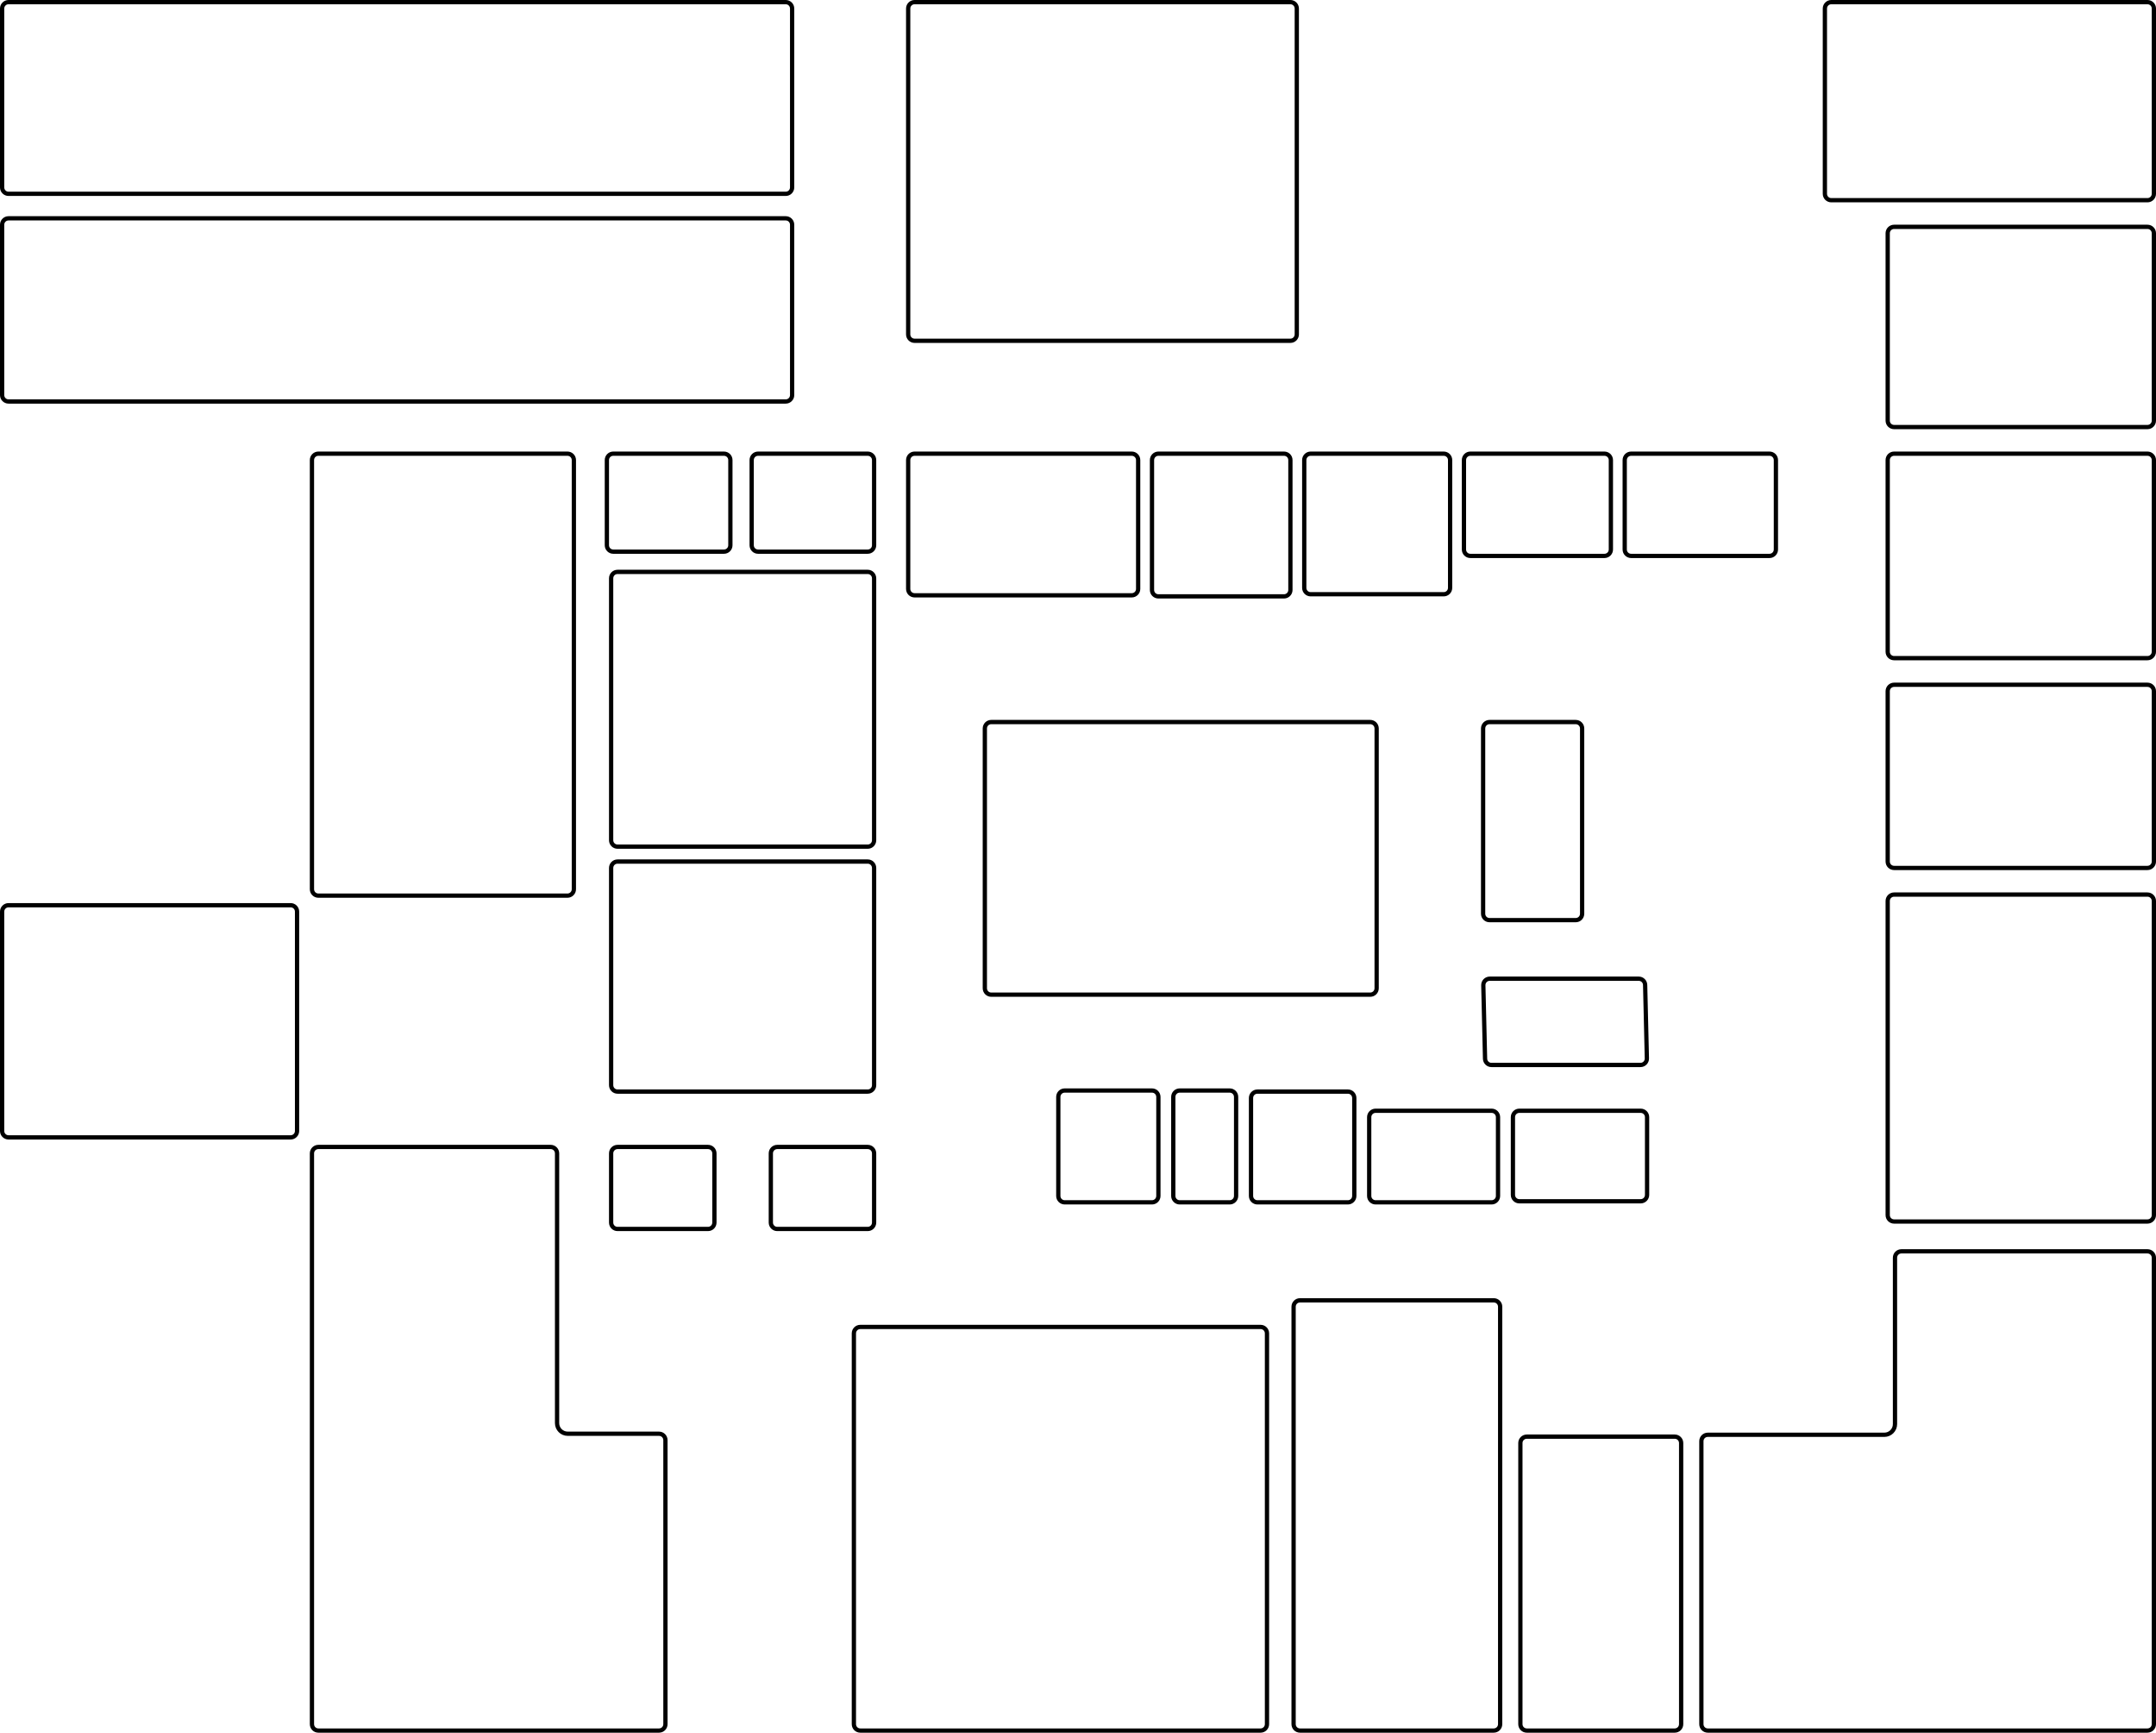
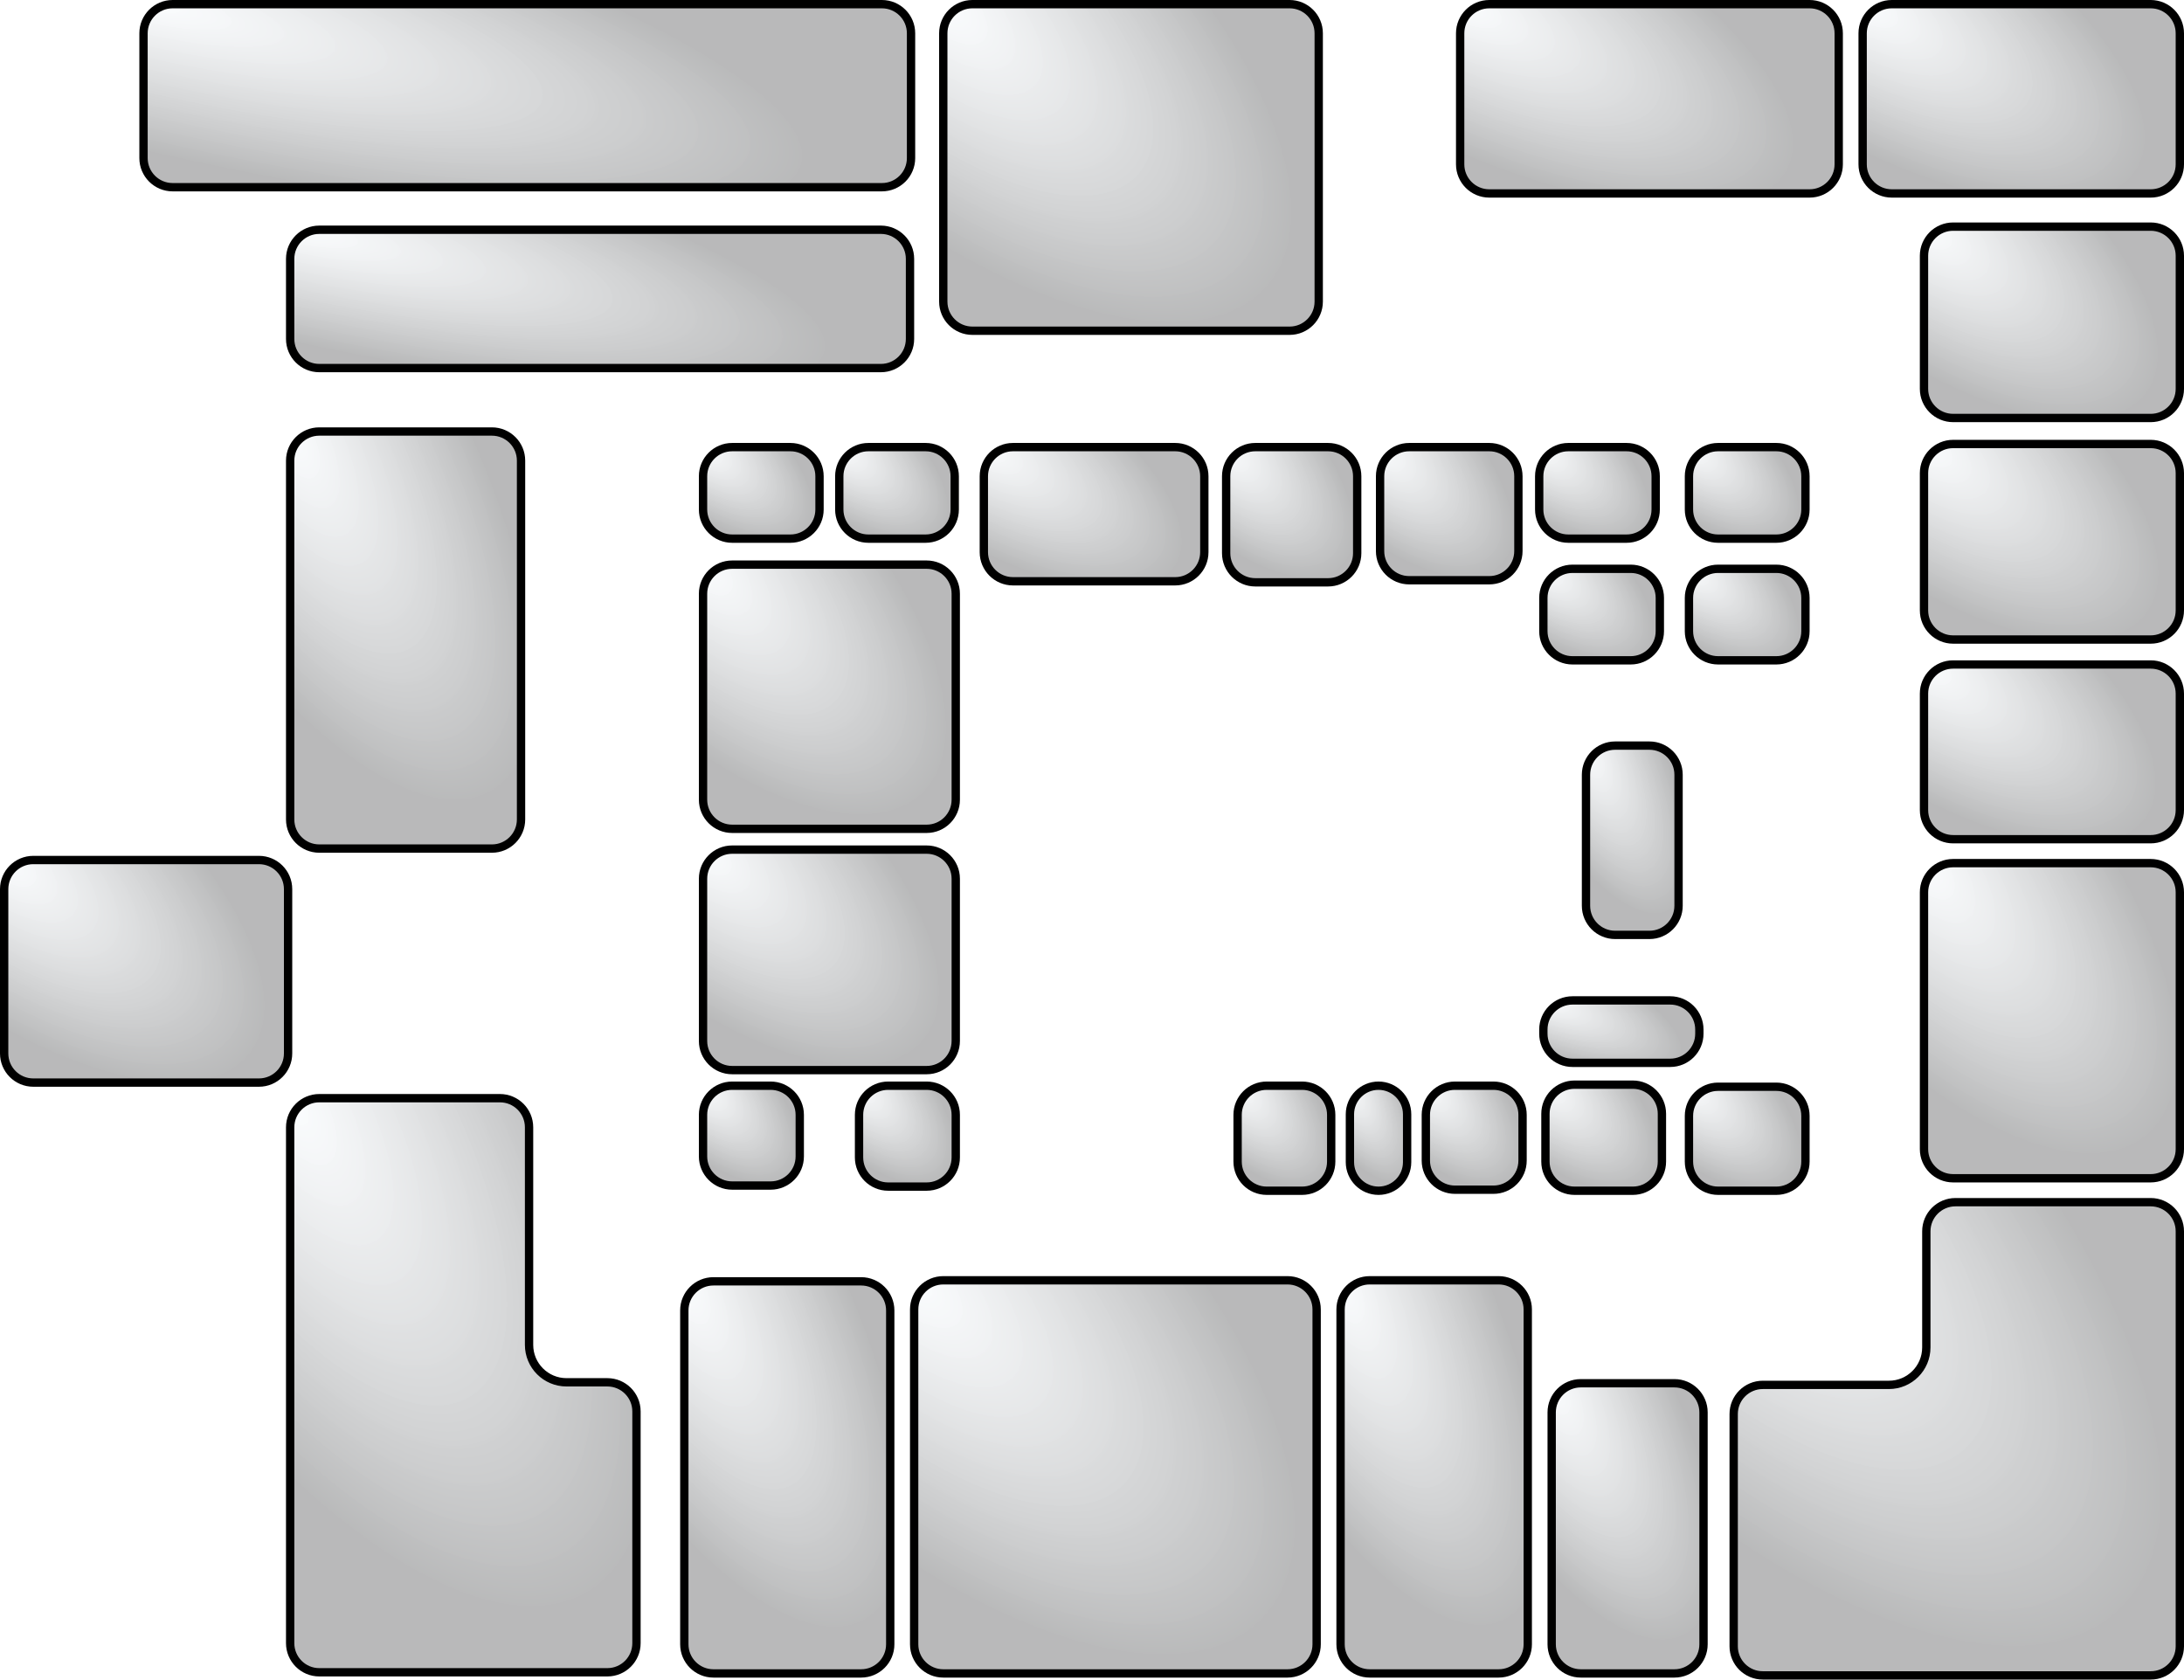
- <svg xmlns="http://www.w3.org/2000/svg" width="2025" height="1627" viewBox="0 0 2025 1627" fill="none">
+ <svg xmlns="http://www.w3.org/2000/svg" width="2100" height="1615" viewBox="0 0 2100 1615" fill="none">
  <g id="rooms">
-     <path id="Restrooms_exits_01" d="M859 2H1212C1215.31 2 1218 4.686 1218 8V314C1218 317.314 1215.31 320 1212 320H859C855.686 320 853 317.314 853 314V8C853 4.686 855.686 2 859 2Z" stroke="black" stroke-width="4" stroke-miterlimit="1.5" stroke-linecap="round" stroke-linejoin="round" />
-     <path id="Restrooms_exits_02" d="M808 1246H1184C1187.31 1246 1190 1248.69 1190 1252V1619C1190 1622.31 1187.31 1625 1184 1625H808C804.686 1625 802 1622.31 802 1619V1252C802 1248.69 804.686 1246 808 1246Z" stroke="black" stroke-width="4" stroke-miterlimit="1.5" stroke-linecap="round" stroke-linejoin="round" />
-     <path id="Oxygen" d="M8 2H738C741.314 2 744 4.686 744 8V176C744 179.314 741.314 182 738 182H8C4.686 182 2 179.314 2 176V8C2 4.686 4.686 2 8 2Z" stroke="black" stroke-width="4" stroke-miterlimit="1.5" stroke-linecap="round" stroke-linejoin="round" />
-     <path id="Lifts" d="M1399 678H1480C1483.31 678 1486 680.686 1486 684V858C1486 861.314 1483.31 864 1480 864H1399C1395.69 864 1393 861.314 1393 858V684C1393 680.686 1395.69 678 1399 678Z" stroke="black" stroke-width="4" stroke-miterlimit="1.5" stroke-linecap="round" stroke-linejoin="round" />
-     <path id="Hydrogen" d="M8 850H273C276.314 850 279 852.686 279 856V1062C279 1065.31 276.314 1068 273 1068H8C4.686 1068 2 1065.31 2 1062V856C2 852.686 4.686 850 8 850Z" stroke="black" stroke-width="4" stroke-miterlimit="1.5" stroke-linecap="round" stroke-linejoin="round" />
-     <path id="Cantina-Kitchen" d="M8 205H738C741.314 205 744 207.686 744 211V371C744 374.314 741.314 377 738 377H8C4.686 377 2 374.314 2 371V211C2 207.686 4.686 205 8 205Z" stroke="black" stroke-width="4" stroke-miterlimit="1.5" stroke-linecap="round" stroke-linejoin="round" />
-     <path id="Alexandria-Library" d="M580 809H815C818.314 809 821 811.686 821 815V1019C821 1022.31 818.314 1025 815 1025H580C576.686 1025 574 1022.31 574 1019V815C574 811.686 576.686 809 580 809Z" stroke="black" stroke-width="4" stroke-miterlimit="1.5" stroke-linecap="round" stroke-linejoin="round" />
-     <path id="B23-Pluto_Family_Room" d="M1381 426H1507C1510.31 426 1513 428.686 1513 432V516C1513 519.314 1510.31 522 1507 522H1381C1377.69 522 1375 519.314 1375 516V432C1375 428.686 1377.69 426 1381 426Z" stroke="black" stroke-width="4" stroke-miterlimit="1.5" stroke-linecap="round" stroke-linejoin="round" />
-     <path id="B22-Artemis-Student_SErvice_DEsk" d="M1532 426H1662C1665.31 426 1668 428.686 1668 432V516C1668 519.314 1665.31 522 1662 522H1532C1528.69 522 1526 519.314 1526 516V432C1526 428.686 1528.69 426 1532 426Z" stroke="black" stroke-width="4" stroke-miterlimit="1.5" stroke-linecap="round" stroke-linejoin="round" />
-     <path id="B.19" d="M1231 426H1356C1359.31 426 1362 428.686 1362 432V552C1362 555.314 1359.31 558 1356 558H1231C1227.69 558 1225 555.314 1225 552V432C1225 428.686 1227.69 426 1231 426Z" stroke="black" stroke-width="4" stroke-miterlimit="1.5" stroke-linecap="round" stroke-linejoin="round" />
-     <path id="B.18" d="M1088 426H1206C1209.31 426 1212 428.686 1212 432V554C1212 557.314 1209.31 560 1206 560H1088C1084.69 560 1082 557.314 1082 554V432C1082 428.686 1084.69 426 1088 426Z" stroke="black" stroke-width="4" stroke-miterlimit="1.5" stroke-linecap="round" stroke-linejoin="round" />
-     <path id="B.17" d="M859 426H1063C1066.31 426 1069 428.686 1069 432V553C1069 556.314 1066.31 559 1063 559H859C855.686 559 853 556.314 853 553V432C853 428.686 855.686 426 859 426Z" stroke="black" stroke-width="4" stroke-miterlimit="1.5" stroke-linecap="round" stroke-linejoin="round" />
-     <path id="B.16-Otter_Space" d="M712 426H815C818.314 426 821 428.686 821 432V512C821 515.314 818.314 518 815 518H712C708.686 518 706 515.314 706 512V432C706 428.686 708.686 426 712 426Z" stroke="black" stroke-width="4" stroke-miterlimit="1.5" stroke-linecap="round" stroke-linejoin="round" />
-     <path id="B.15-Cape_Canaveral" d="M576 426H680C683.314 426 686 428.686 686 432V512C686 515.314 683.314 518 680 518H576C572.686 518 570 515.314 570 512V432C570 428.686 572.686 426 576 426Z" stroke="black" stroke-width="4" stroke-miterlimit="1.5" stroke-linecap="round" stroke-linejoin="round" />
-     <path id="B.14-Dark_Matter" d="M580 537H815C818.314 537 821 539.686 821 543V789C821 792.314 818.314 795 815 795H580C576.686 795 574 792.314 574 789V543C574 539.686 576.686 537 580 537Z" stroke="black" stroke-width="4" stroke-miterlimit="1.5" stroke-linecap="round" stroke-linejoin="round" />
-     <path id="B12-Hans_Zimmer" d="M580 1077H665C668.314 1077 671 1079.69 671 1083V1148C671 1151.31 668.314 1154 665 1154H580C576.686 1154 574 1151.31 574 1148V1083C574 1079.69 576.686 1077 580 1077Z" stroke="black" stroke-width="4" stroke-miterlimit="1.5" stroke-linecap="round" stroke-linejoin="round" />
-     <path id="B10-MF_Room" d="M730 1077H815C818.314 1077 821 1079.69 821 1083V1148C821 1151.31 818.314 1154 815 1154H730C726.686 1154 724 1151.31 724 1148V1083C724 1079.69 726.686 1077 730 1077Z" stroke="black" stroke-width="4" stroke-miterlimit="1.5" stroke-linecap="round" stroke-linejoin="round" />
-     <path id="B7-W(room)" d="M1000 1024H1082C1085.31 1024 1088 1026.69 1088 1030V1123C1088 1126.31 1085.31 1129 1082 1129H1000C996.686 1129 994 1126.31 994 1123V1030C994 1026.69 996.686 1024 1000 1024Z" stroke="black" stroke-width="4" stroke-miterlimit="1.5" stroke-linecap="round" stroke-linejoin="round" />
-     <path id="B6-After" d="M1108 1024H1155C1158.31 1024 1161 1026.69 1161 1030V1123C1161 1126.31 1158.31 1129 1155 1129H1108C1104.69 1129 1102 1126.31 1102 1123V1030C1102 1026.69 1104.69 1024 1108 1024Z" stroke="black" stroke-width="4" stroke-miterlimit="1.5" stroke-linecap="round" stroke-linejoin="round" />
-     <path id="B5-Present" d="M1181 1025H1266C1269.31 1025 1272 1027.69 1272 1031V1123C1272 1126.31 1269.31 1129 1266 1129H1181C1177.69 1129 1175 1126.31 1175 1123V1031C1175 1027.69 1177.69 1025 1181 1025Z" stroke="black" stroke-width="4" stroke-miterlimit="1.5" stroke-linecap="round" stroke-linejoin="round" />
-     <path id="B4" d="M1292 1043H1401C1404.31 1043 1407 1045.69 1407 1049V1123C1407 1126.31 1404.31 1129 1401 1129H1292C1288.69 1129 1286 1126.31 1286 1123V1049C1286 1045.69 1288.69 1043 1292 1043Z" stroke="black" stroke-width="4" stroke-miterlimit="1.5" stroke-linecap="round" stroke-linejoin="round" />
-     <path id="B3-Peace" d="M1427 1043H1541C1544.31 1043 1547 1045.69 1547 1049V1122C1547 1125.31 1544.31 1128 1541 1128H1427C1423.69 1128 1421 1125.31 1421 1122V1049C1421 1045.69 1423.69 1043 1427 1043Z" stroke="black" stroke-width="4" stroke-miterlimit="1.5" stroke-linecap="round" stroke-linejoin="round" />
-     <path id="B2-Aang" d="M1399.19 919H1539.19C1542.44 919 1545.11 921.601 1545.18 924.859L1546.81 993.859C1546.89 997.227 1544.18 1000 1540.81 1000H1400.81C1397.56 1000 1394.89 997.399 1394.82 994.141L1393.19 925.141C1393.11 921.773 1395.82 919 1399.19 919Z" stroke="black" stroke-width="4" stroke-miterlimit="1.5" stroke-linecap="round" stroke-linejoin="round" />
-     <path id="A.26" d="M1779 426H2017C2020.31 426 2023 428.686 2023 432V612C2023 615.314 2020.31 618 2017 618H1779C1775.69 618 1773 615.314 1773 612V432C1773 428.686 1775.69 426 1779 426Z" stroke="black" stroke-width="4" stroke-miterlimit="1.5" stroke-linecap="round" stroke-linejoin="round" />
-     <path id="A.25" d="M1779 213H2017C2020.31 213 2023 215.686 2023 219V395C2023 398.314 2020.31 401 2017 401H1779C1775.69 401 1773 398.314 1773 395V219C1773 215.686 1775.69 213 1779 213Z" stroke="black" stroke-width="4" stroke-miterlimit="1.5" stroke-linecap="round" stroke-linejoin="round" />
-     <path id="A24-Pandora" d="M1720 2H2017C2020.31 2 2023 4.686 2023 8V182C2023 185.314 2020.31 188 2017 188H1720C1716.69 188 1714 185.314 1714 182V8C1714 4.686 1716.69 2 1720 2Z" stroke="black" stroke-width="4" stroke-miterlimit="1.5" stroke-linecap="round" stroke-linejoin="round" />
-     <path id="A.23" d="M931 678H1287C1290.31 678 1293 680.686 1293 684V928C1293 931.314 1290.31 934 1287 934H931C927.686 934 925 931.314 925 928V684C925 680.686 927.686 678 931 678Z" stroke="black" stroke-width="4" stroke-miterlimit="1.5" stroke-linecap="round" stroke-linejoin="round" />
-     <path id="A14-Houston" d="M299 426H533C536.314 426 539 428.686 539 432V835C539 838.314 536.314 841 533 841H299C295.686 841 293 838.314 293 835V432C293 428.686 295.686 426 299 426Z" stroke="black" stroke-width="4" stroke-miterlimit="1.5" stroke-linecap="round" stroke-linejoin="round" />
-     <path id="A11-A12-TETandRIS" d="M625 1352.29V1619C625 1622.31 622.314 1625 619 1625H299C295.686 1625 293 1622.31 293 1619V1344.29V1083C293 1079.69 295.686 1077 299 1077H517.225C520.539 1077 523.225 1079.69 523.225 1083V1336.29C523.225 1341.81 527.702 1346.29 533.225 1346.29H619C622.314 1346.29 625 1348.97 625 1352.29Z" stroke="black" stroke-width="4" stroke-miterlimit="1.5" stroke-linecap="round" stroke-linejoin="round" />
-     <path id="A.6-Muted" d="M1221 1221H1403C1406.31 1221 1409 1223.69 1409 1227V1619C1409 1622.31 1406.31 1625 1403 1625H1221C1217.69 1625 1215 1622.31 1215 1619V1227C1215 1223.69 1217.69 1221 1221 1221Z" stroke="black" stroke-width="4" stroke-miterlimit="1.5" stroke-linecap="round" stroke-linejoin="round" />
-     <path id="A5-Makers_Space" d="M1434 1349H1573C1576.31 1349 1579 1351.69 1579 1355V1619C1579 1622.31 1576.31 1625 1573 1625H1434C1430.69 1625 1428 1622.31 1428 1619V1355C1428 1351.69 1430.69 1349 1434 1349Z" stroke="black" stroke-width="4" stroke-miterlimit="1.5" stroke-linecap="round" stroke-linejoin="round" />
-     <path id="A3-Hive" d="M2023 1181V1619C2023 1622.31 2020.31 1625 2017 1625H1604C1600.69 1625 1598 1622.31 1598 1619V1353.26C1598 1349.94 1600.69 1347.26 1604 1347.26H1769.85C1775.37 1347.26 1779.85 1342.78 1779.85 1337.26V1181C1779.85 1177.69 1782.54 1175 1785.85 1175H2017C2020.31 1175 2023 1177.69 2023 1181Z" stroke="black" stroke-width="4" stroke-miterlimit="1.5" stroke-linecap="round" stroke-linejoin="round" />
-     <path id="A.2-Jungle" d="M1779 840H2017C2020.31 840 2023 842.686 2023 846V1141C2023 1144.31 2020.31 1147 2017 1147H1779C1775.69 1147 1773 1144.31 1773 1141V846C1773 842.686 1775.69 840 1779 840Z" stroke="black" stroke-width="4" stroke-miterlimit="1.5" stroke-linecap="round" stroke-linejoin="round" />
-     <path id="A1-Babylon" d="M1779 643H2017C2020.31 643 2023 645.686 2023 649V809C2023 812.314 2020.31 815 2017 815H1779C1775.69 815 1773 812.314 1773 809V649C1773 645.686 1775.69 643 1779 643Z" stroke="black" stroke-width="4" stroke-miterlimit="1.5" stroke-linecap="round" stroke-linejoin="round" />
+     <path id="Vector" d="M686 1232H828C843.464 1232 856 1244.54 856 1260V1581C856 1596.46 843.464 1609 828 1609H686C670.536 1609 658 1596.46 658 1581V1260C658 1244.54 670.536 1232 686 1232Z" fill="url(#paint0_radial_40_85)" stroke="black" stroke-width="8" stroke-miterlimit="1.5" stroke-linecap="round" stroke-linejoin="round" />
+     <path id="Vector_2" d="M704 429.902H760C775.464 429.902 788 442.438 788 457.902V489.902C788 505.366 775.464 517.902 760 517.902H704C688.536 517.902 676 505.366 676 489.902V457.902C676 442.438 688.536 429.902 704 429.902Z" fill="url(#paint1_radial_40_85)" stroke="black" stroke-width="8" stroke-miterlimit="1.5" stroke-linecap="round" stroke-linejoin="round" />
+     <path id="Vector_3" d="M835 429.902H890C905.464 429.902 918 442.438 918 457.902V489.902C918 505.366 905.464 517.902 890 517.902H835C819.536 517.902 807 505.366 807 489.902V457.902C807 442.438 819.536 429.902 835 429.902Z" fill="url(#paint2_radial_40_85)" stroke="black" stroke-width="8" stroke-miterlimit="1.5" stroke-linecap="round" stroke-linejoin="round" />
+     <path id="Vector_4" d="M1512 546.902H1568C1583.46 546.902 1596 559.438 1596 574.902V606.902C1596 622.366 1583.46 634.902 1568 634.902H1512C1496.54 634.902 1484 622.366 1484 606.902V574.902C1484 559.438 1496.54 546.902 1512 546.902Z" fill="url(#paint3_radial_40_85)" stroke="black" stroke-width="8" stroke-miterlimit="1.5" stroke-linecap="round" stroke-linejoin="round" />
+     <path id="Houston_A.14" d="M307 414.902H473C488.464 414.902 501 427.438 501 442.902V787.902C501 803.366 488.464 815.902 473 815.902H307C291.536 815.902 279 803.366 279 787.902V442.902C279 427.438 291.536 414.902 307 414.902Z" fill="url(#paint4_radial_40_85)" stroke="black" stroke-width="8" stroke-miterlimit="1.5" stroke-linecap="round" stroke-linejoin="round" />
+     <path id="Bathrooms and Exits" d="M935 4H1240C1255.46 4 1268 16.536 1268 32V290C1268 305.464 1255.46 318 1240 318H935C919.536 318 907 305.464 907 290V32C907 16.536 919.536 4 935 4Z" fill="url(#paint5_radial_40_85)" stroke="black" stroke-width="8" stroke-miterlimit="1.5" stroke-linecap="round" stroke-linejoin="round" />
+     <path id="Bathrooms and Exits_2" d="M907 1231H1238C1253.46 1231 1266 1243.54 1266 1259V1581C1266 1596.46 1253.46 1609 1238 1609H907C891.536 1609 879 1596.46 879 1581V1259C879 1243.54 891.536 1231 907 1231Z" fill="url(#paint6_radial_40_85)" stroke="black" stroke-width="8" stroke-miterlimit="1.5" stroke-linecap="round" stroke-linejoin="round" />
+     <path id="Kitchen" d="M307 220.902H847C862.464 220.902 875 233.438 875 248.902V325.902C875 341.366 862.464 353.902 847 353.902H307C291.536 353.902 279 341.366 279 325.902V248.902C279 233.438 291.536 220.902 307 220.902Z" fill="url(#paint7_radial_40_85)" stroke="black" stroke-width="8" stroke-miterlimit="1.5" stroke-linecap="round" stroke-linejoin="round" />
+     <path id="Dark Matter-B.14" d="M704 542.902H891C906.464 542.902 919 555.438 919 570.902V768.902C919 784.366 906.464 796.902 891 796.902H704C688.536 796.902 676 784.366 676 768.902V570.902C676 555.438 688.536 542.902 704 542.902Z" fill="url(#paint8_radial_40_85)" stroke="black" stroke-width="8" stroke-miterlimit="1.5" stroke-linecap="round" stroke-linejoin="round" />
+     <path id="Library" d="M704 816.902H891C906.464 816.902 919 829.438 919 844.902V1000.9C919 1016.37 906.464 1028.9 891 1028.9H704C688.536 1028.9 676 1016.37 676 1000.9V844.902C676 829.438 688.536 816.902 704 816.902Z" fill="url(#paint9_radial_40_85)" stroke="black" stroke-width="8" stroke-miterlimit="1.5" stroke-linecap="round" stroke-linejoin="round" />
+     <path id="Tet_Ris_A.11_A.12" d="M612 1357.09V1579.9C612 1595.37 599.464 1607.9 584 1607.9H307C291.536 1607.9 279 1595.37 279 1579.9V1325.09V1083.9C279 1068.44 291.536 1055.9 307 1055.9H480.711C496.175 1055.9 508.711 1068.44 508.711 1083.9V1293.09C508.711 1312.97 524.828 1329.09 544.711 1329.09H584C599.464 1329.09 612 1341.63 612 1357.09Z" fill="url(#paint10_radial_40_85)" stroke="black" stroke-width="8" stroke-miterlimit="1.5" stroke-linecap="round" stroke-linejoin="round" />
+     <path id="Muted-A.6" d="M1317 1231H1441C1456.46 1231 1469 1243.54 1469 1259V1581C1469 1596.46 1456.46 1609 1441 1609H1317C1301.54 1609 1289 1596.46 1289 1581V1259C1289 1243.54 1301.54 1231 1317 1231Z" fill="url(#paint11_radial_40_85)" stroke="black" stroke-width="8" stroke-miterlimit="1.5" stroke-linecap="round" stroke-linejoin="round" />
+     <path id="Jungle-A.2" d="M1878 829.902H2068C2083.46 829.902 2096 842.438 2096 857.902V1104.9C2096 1120.37 2083.46 1132.9 2068 1132.9H1878C1862.54 1132.9 1850 1120.37 1850 1104.9V857.902C1850 842.438 1862.54 829.902 1878 829.902Z" fill="url(#paint12_radial_40_85)" stroke="black" stroke-width="8" stroke-miterlimit="1.5" stroke-linecap="round" stroke-linejoin="round" />
+     <path id="Babylon-A.1" d="M1878 638.902H2068C2083.46 638.902 2096 651.438 2096 666.902V778.902C2096 794.366 2083.46 806.902 2068 806.902H1878C1862.54 806.902 1850 794.366 1850 778.902V666.902C1850 651.438 1862.54 638.902 1878 638.902Z" fill="url(#paint13_radial_40_85)" stroke="black" stroke-width="8" stroke-miterlimit="1.5" stroke-linecap="round" stroke-linejoin="round" />
+     <path id="A.26" d="M1878 426.902H2068C2083.46 426.902 2096 439.438 2096 454.902V586.902C2096 602.366 2083.46 614.902 2068 614.902H1878C1862.54 614.902 1850 602.366 1850 586.902V454.902C1850 439.438 1862.54 426.902 1878 426.902Z" fill="url(#paint14_radial_40_85)" stroke="black" stroke-width="8" stroke-miterlimit="1.5" stroke-linecap="round" stroke-linejoin="round" />
+     <path id="A.25" d="M1878 217.902H2068C2083.46 217.902 2096 230.438 2096 245.902V373.902C2096 389.366 2083.46 401.902 2068 401.902H1878C1862.54 401.902 1850 389.366 1850 373.902V245.902C1850 230.438 1862.54 217.902 1878 217.902Z" fill="url(#paint15_radial_40_85)" stroke="black" stroke-width="8" stroke-miterlimit="1.5" stroke-linecap="round" stroke-linejoin="round" />
+     <path id="A.24" d="M1819 4H2068C2083.46 4 2096 16.536 2096 32V158C2096 173.464 2083.46 186 2068 186H1819C1803.54 186 1791 173.464 1791 158V32C1791 16.536 1803.54 4 1819 4Z" fill="url(#paint16_radial_40_85)" stroke="black" stroke-width="8" stroke-miterlimit="1.5" stroke-linecap="round" stroke-linejoin="round" />
+     <path id="A.23" d="M1432 4H1740C1755.46 4 1768 16.536 1768 32V158C1768 173.464 1755.46 186 1740 186H1432C1416.54 186 1404 173.464 1404 158V32C1404 16.536 1416.54 4 1432 4Z" fill="url(#paint17_radial_40_85)" stroke="black" stroke-width="8" stroke-miterlimit="1.5" stroke-linecap="round" stroke-linejoin="round" />
+     <path id="B.20" d="M1508 429.902H1564C1579.46 429.902 1592 442.438 1592 457.902V489.902C1592 505.366 1579.46 517.902 1564 517.902H1508C1492.54 517.902 1480 505.366 1480 489.902V457.902C1480 442.438 1492.54 429.902 1508 429.902Z" fill="url(#paint18_radial_40_85)" stroke="black" stroke-width="8" stroke-miterlimit="1.5" stroke-linecap="round" stroke-linejoin="round" />
+     <path id="B.19" d="M1355 429.902H1432C1447.46 429.902 1460 442.438 1460 457.902V529.902C1460 545.366 1447.46 557.902 1432 557.902H1355C1339.54 557.902 1327 545.366 1327 529.902V457.902C1327 442.438 1339.54 429.902 1355 429.902Z" fill="url(#paint19_radial_40_85)" stroke="black" stroke-width="8" stroke-miterlimit="1.5" stroke-linecap="round" stroke-linejoin="round" />
+     <path id="B.18" d="M1207 429.902H1277C1292.46 429.902 1305 442.438 1305 457.902V531.902C1305 547.366 1292.46 559.902 1277 559.902H1207C1191.54 559.902 1179 547.366 1179 531.902V457.902C1179 442.438 1191.54 429.902 1207 429.902Z" fill="url(#paint20_radial_40_85)" stroke="black" stroke-width="8" stroke-miterlimit="1.5" stroke-linecap="round" stroke-linejoin="round" />
+     <path id="B.17" d="M974 429.902H1130C1145.46 429.902 1158 442.438 1158 457.902V530.902C1158 546.366 1145.46 558.902 1130 558.902H974C958.536 558.902 946 546.366 946 530.902V457.902C946 442.438 958.536 429.902 974 429.902Z" fill="url(#paint21_radial_40_85)" stroke="black" stroke-width="8" stroke-miterlimit="1.5" stroke-linecap="round" stroke-linejoin="round" />
+     <path id="Desk" d="M1652 546.902H1708C1723.46 546.902 1736 559.438 1736 574.902V606.902C1736 622.366 1723.46 634.902 1708 634.902H1652C1636.54 634.902 1624 622.366 1624 606.902V574.902C1624 559.438 1636.54 546.902 1652 546.902Z" fill="url(#paint22_radial_40_85)" stroke="black" stroke-width="8" stroke-miterlimit="1.5" stroke-linecap="round" stroke-linejoin="round" />
+     <path id="Lifts" d="M1553 716.902H1586C1601.46 716.902 1614 729.438 1614 744.902V870.902C1614 886.366 1601.46 898.902 1586 898.902H1553C1537.54 898.902 1525 886.366 1525 870.902V744.902C1525 729.438 1537.54 716.902 1553 716.902Z" fill="url(#paint23_radial_40_85)" stroke="black" stroke-width="8" stroke-miterlimit="1.5" stroke-linecap="round" stroke-linejoin="round" />
+     <path id="Balcony_no_smoke" d="M166 4H848C863.464 4 876 16.536 876 32V152C876 167.464 863.464 180 848 180H166C150.536 180 138 167.464 138 152V32C138 16.536 150.536 4 166 4Z" fill="url(#paint24_radial_40_85)" stroke="black" stroke-width="8" stroke-miterlimit="1.5" stroke-linecap="round" stroke-linejoin="round" />
+     <path id="Balcony_smokers" d="M32 826.902H249C264.464 826.902 277 839.438 277 854.902V1012.9C277 1028.37 264.464 1040.9 249 1040.9H32C16.536 1040.9 4 1028.37 4 1012.9V854.902C4 839.438 16.536 826.902 32 826.902Z" fill="url(#paint25_radial_40_85)" stroke="black" stroke-width="8" stroke-miterlimit="1.5" stroke-linecap="round" stroke-linejoin="round" />
+     <path id="B.3" d="M1652 1044.9H1708C1723.46 1044.9 1736 1057.44 1736 1072.9V1116.9C1736 1132.37 1723.46 1144.9 1708 1144.9H1652C1636.54 1144.9 1624 1132.37 1624 1116.9V1072.9C1624 1057.44 1636.54 1044.9 1652 1044.9Z" fill="url(#paint26_radial_40_85)" stroke="black" stroke-width="8" stroke-miterlimit="1.5" stroke-linecap="round" stroke-linejoin="round" />
+     <path id="B.4" d="M1514 1042.9H1570C1585.46 1042.9 1598 1055.44 1598 1070.9V1116.9C1598 1132.37 1585.46 1144.9 1570 1144.9H1514C1498.54 1144.9 1486 1132.37 1486 1116.9V1070.9C1486 1055.44 1498.54 1042.9 1514 1042.9Z" fill="url(#paint27_radial_40_85)" stroke="black" stroke-width="8" stroke-miterlimit="1.5" stroke-linecap="round" stroke-linejoin="round" />
+     <path id="B.5" d="M1399 1043.9H1436C1451.46 1043.9 1464 1056.44 1464 1071.9V1115.9C1464 1131.37 1451.46 1143.9 1436 1143.9H1399C1383.54 1143.9 1371 1131.37 1371 1115.9V1071.9C1371 1056.44 1383.54 1043.9 1399 1043.9Z" fill="url(#paint28_radial_40_85)" stroke="black" stroke-width="8" stroke-miterlimit="1.5" stroke-linecap="round" stroke-linejoin="round" />
+     <path id="B.2" d="M1512 961.902H1606C1621.46 961.902 1634 974.438 1634 989.902V993.902C1634 1009.37 1621.46 1021.9 1606 1021.9H1512C1496.54 1021.9 1484 1009.37 1484 993.902V989.902C1484 974.438 1496.54 961.902 1512 961.902Z" fill="url(#paint29_radial_40_85)" stroke="black" stroke-width="8" stroke-miterlimit="1.5" stroke-linecap="round" stroke-linejoin="round" />
+     <path id="B.6" d="M1353 1071.4V1117.4C1353 1132.59 1340.69 1144.9 1325.5 1144.9C1310.31 1144.9 1298 1132.59 1298 1117.4V1071.4C1298 1056.21 1310.31 1043.9 1325.5 1043.9C1340.69 1043.9 1353 1056.21 1353 1071.4Z" fill="url(#paint30_radial_40_85)" stroke="black" stroke-width="8" stroke-miterlimit="1.5" stroke-linecap="round" stroke-linejoin="round" />
+     <path id="B.7" d="M1218 1043.9H1252C1267.46 1043.9 1280 1056.44 1280 1071.9V1116.9C1280 1132.37 1267.46 1144.9 1252 1144.9H1218C1202.54 1144.9 1190 1132.37 1190 1116.9V1071.9C1190 1056.44 1202.54 1043.9 1218 1043.9Z" fill="url(#paint31_radial_40_85)" stroke="black" stroke-width="8" stroke-miterlimit="1.5" stroke-linecap="round" stroke-linejoin="round" />
+     <path id="B.10" d="M854 1043.9H891C906.464 1043.9 919 1056.44 919 1071.9V1112.9C919 1128.37 906.464 1140.9 891 1140.9H854C838.536 1140.9 826 1128.37 826 1112.9V1071.9C826 1056.44 838.536 1043.9 854 1043.9Z" fill="url(#paint32_radial_40_85)" stroke="black" stroke-width="8" stroke-miterlimit="1.5" stroke-linecap="round" stroke-linejoin="round" />
+     <path id="B.12" d="M704 1043.9H741C756.464 1043.9 769 1056.44 769 1071.9V1111.9C769 1127.37 756.464 1139.9 741 1139.9H704C688.536 1139.9 676 1127.37 676 1111.9V1071.9C676 1056.44 688.536 1043.9 704 1043.9Z" fill="url(#paint33_radial_40_85)" stroke="black" stroke-width="8" stroke-miterlimit="1.5" stroke-linecap="round" stroke-linejoin="round" />
+     <path id="B.21" d="M1652 429.902H1708C1723.46 429.902 1736 442.438 1736 457.902V489.902C1736 505.366 1723.46 517.902 1708 517.902H1652C1636.54 517.902 1624 505.366 1624 489.902V457.902C1624 442.438 1636.54 429.902 1652 429.902Z" fill="url(#paint34_radial_40_85)" stroke="black" stroke-width="8" stroke-miterlimit="1.5" stroke-linecap="round" stroke-linejoin="round" />
+     <path id="Maker space-A.5" d="M1520 1330H1610C1625.46 1330 1638 1342.54 1638 1358V1581C1638 1596.46 1625.46 1609 1610 1609H1520C1504.54 1609 1492 1596.46 1492 1581V1358C1492 1342.54 1504.54 1330 1520 1330Z" fill="url(#paint35_radial_40_85)" stroke="black" stroke-width="8" stroke-miterlimit="1.5" stroke-linecap="round" stroke-linejoin="round" />
+     <path id="Hive-A.3" d="M2096 1183.9V1582.9C2096 1598.37 2083.46 1610.9 2068 1610.9H1695C1679.54 1610.9 1667 1598.37 1667 1582.9V1359.57C1667 1344.11 1679.54 1331.57 1695 1331.57H1816.24C1836.12 1331.57 1852.24 1315.46 1852.24 1295.57V1183.9C1852.24 1168.44 1864.78 1155.9 1880.24 1155.9H2068C2083.46 1155.9 2096 1168.44 2096 1183.9Z" fill="url(#paint36_radial_40_85)" stroke="black" stroke-width="8" stroke-miterlimit="1.5" stroke-linecap="round" stroke-linejoin="round" />
  </g>
+   <defs>
+     <radialGradient id="paint0_radial_40_85" cx="0" cy="0" r="1" gradientUnits="userSpaceOnUse" gradientTransform="translate(654 1228) rotate(61.8503) scale(436.647 165.072)">
+       <stop stop-color="#F2F9FF" stop-opacity="0.25" />
+       <stop offset="0.855" stop-color="#16181A" stop-opacity="0.3" />
+     </radialGradient>
+     <radialGradient id="paint1_radial_40_85" cx="0" cy="0" r="1" gradientUnits="userSpaceOnUse" gradientTransform="translate(672 425.902) rotate(38.6598) scale(153.675 68.1279)">
+       <stop stop-color="#F2F9FF" stop-opacity="0.25" />
+       <stop offset="0.855" stop-color="#16181A" stop-opacity="0.3" />
+     </radialGradient>
+     <radialGradient id="paint2_radial_40_85" cx="0" cy="0" r="1" gradientUnits="userSpaceOnUse" gradientTransform="translate(803 425.902) rotate(38.8939) scale(152.895 67.9047)">
+       <stop stop-color="#F2F9FF" stop-opacity="0.25" />
+       <stop offset="0.855" stop-color="#16181A" stop-opacity="0.3" />
+     </radialGradient>
+     <radialGradient id="paint3_radial_40_85" cx="0" cy="0" r="1" gradientUnits="userSpaceOnUse" gradientTransform="translate(1480 542.902) rotate(38.6598) scale(153.675 68.1279)">
+       <stop stop-color="#F2F9FF" stop-opacity="0.25" />
+       <stop offset="0.855" stop-color="#16181A" stop-opacity="0.3" />
+     </radialGradient>
+     <radialGradient id="paint4_radial_40_85" cx="0" cy="0" r="1" gradientUnits="userSpaceOnUse" gradientTransform="translate(275 410.902) rotate(60.6489) scale(469.234 182.195)">
+       <stop stop-color="#F2F9FF" stop-opacity="0.25" />
+       <stop offset="0.855" stop-color="#16181A" stop-opacity="0.3" />
+     </radialGradient>
+     <radialGradient id="paint5_radial_40_85" cx="0" cy="0" r="1" gradientUnits="userSpaceOnUse" gradientTransform="translate(903) rotate(41.1089) scale(489.74 220.492)">
+       <stop stop-color="#F2F9FF" stop-opacity="0.25" />
+       <stop offset="0.855" stop-color="#16181A" stop-opacity="0.3" />
+     </radialGradient>
+     <radialGradient id="paint6_radial_40_85" cx="0" cy="0" r="1" gradientUnits="userSpaceOnUse" gradientTransform="translate(875 1227) rotate(44.3398) scale(552.287 250.897)">
+       <stop stop-color="#F2F9FF" stop-opacity="0.25" />
+       <stop offset="0.855" stop-color="#16181A" stop-opacity="0.3" />
+     </radialGradient>
+     <radialGradient id="paint7_radial_40_85" cx="0" cy="0" r="1" gradientUnits="userSpaceOnUse" gradientTransform="translate(275 216.902) rotate(13.14) scale(620.239 124.788)">
+       <stop stop-color="#F2F9FF" stop-opacity="0.25" />
+       <stop offset="0.855" stop-color="#16181A" stop-opacity="0.3" />
+     </radialGradient>
+     <radialGradient id="paint8_radial_40_85" cx="0" cy="0" r="1" gradientUnits="userSpaceOnUse" gradientTransform="translate(672 538.902) rotate(46.2284) scale(362.829 164.721)">
+       <stop stop-color="#F2F9FF" stop-opacity="0.25" />
+       <stop offset="0.855" stop-color="#16181A" stop-opacity="0.3" />
+     </radialGradient>
+     <radialGradient id="paint9_radial_40_85" cx="0" cy="0" r="1" gradientUnits="userSpaceOnUse" gradientTransform="translate(672 812.902) rotate(41.2344) scale(333.768 150.358)">
+       <stop stop-color="#F2F9FF" stop-opacity="0.25" />
+       <stop offset="0.855" stop-color="#16181A" stop-opacity="0.3" />
+     </radialGradient>
+     <radialGradient id="paint10_radial_40_85" cx="0" cy="0" r="1" gradientUnits="userSpaceOnUse" gradientTransform="translate(275 1051.9) rotate(58.6616) scale(655.653 264.694)">
+       <stop stop-color="#F2F9FF" stop-opacity="0.25" />
+       <stop offset="0.855" stop-color="#16181A" stop-opacity="0.3" />
+     </radialGradient>
+     <radialGradient id="paint11_radial_40_85" cx="0" cy="0" r="1" gradientUnits="userSpaceOnUse" gradientTransform="translate(1285 1227) rotate(64.0318) scale(429.348 153.607)">
+       <stop stop-color="#F2F9FF" stop-opacity="0.25" />
+       <stop offset="0.855" stop-color="#16181A" stop-opacity="0.3" />
+     </radialGradient>
+     <radialGradient id="paint12_radial_40_85" cx="0" cy="0" r="1" gradientUnits="userSpaceOnUse" gradientTransform="translate(1846 825.902) rotate(50.7608) scale(401.543 178.788)">
+       <stop stop-color="#F2F9FF" stop-opacity="0.25" />
+       <stop offset="0.855" stop-color="#16181A" stop-opacity="0.3" />
+     </radialGradient>
+     <radialGradient id="paint13_radial_40_85" cx="0" cy="0" r="1" gradientUnits="userSpaceOnUse" gradientTransform="translate(1846 634.902) rotate(34.7186) scale(309.018 131.474)">
+       <stop stop-color="#F2F9FF" stop-opacity="0.25" />
+       <stop offset="0.855" stop-color="#16181A" stop-opacity="0.3" />
+     </radialGradient>
+     <radialGradient id="paint14_radial_40_85" cx="0" cy="0" r="1" gradientUnits="userSpaceOnUse" gradientTransform="translate(1846 422.902) rotate(37.6557) scale(320.83 141.023)">
+       <stop stop-color="#F2F9FF" stop-opacity="0.25" />
+       <stop offset="0.855" stop-color="#16181A" stop-opacity="0.3" />
+     </radialGradient>
+     <radialGradient id="paint15_radial_40_85" cx="0" cy="0" r="1" gradientUnits="userSpaceOnUse" gradientTransform="translate(1846 213.902) rotate(37.0858) scale(318.402 139.199)">
+       <stop stop-color="#F2F9FF" stop-opacity="0.25" />
+       <stop offset="0.855" stop-color="#16181A" stop-opacity="0.3" />
+     </radialGradient>
+     <radialGradient id="paint16_radial_40_85" cx="0" cy="0" r="1" gradientUnits="userSpaceOnUse" gradientTransform="translate(1787) rotate(31.259) scale(366.154 147.608)">
+       <stop stop-color="#F2F9FF" stop-opacity="0.25" />
+       <stop offset="0.855" stop-color="#16181A" stop-opacity="0.3" />
+     </radialGradient>
+     <radialGradient id="paint17_radial_40_85" cx="0" cy="0" r="1" gradientUnits="userSpaceOnUse" gradientTransform="translate(1400) rotate(27.0558) scale(417.713 153.778)">
+       <stop stop-color="#F2F9FF" stop-opacity="0.25" />
+       <stop offset="0.855" stop-color="#16181A" stop-opacity="0.3" />
+     </radialGradient>
+     <radialGradient id="paint18_radial_40_85" cx="0" cy="0" r="1" gradientUnits="userSpaceOnUse" gradientTransform="translate(1476 425.902) rotate(38.6598) scale(153.675 68.1279)">
+       <stop stop-color="#F2F9FF" stop-opacity="0.25" />
+       <stop offset="0.855" stop-color="#16181A" stop-opacity="0.3" />
+     </radialGradient>
+     <radialGradient id="paint19_radial_40_85" cx="0" cy="0" r="1" gradientUnits="userSpaceOnUse" gradientTransform="translate(1323 425.902) rotate(43.9659) scale(195.9 88.9607)">
+       <stop stop-color="#F2F9FF" stop-opacity="0.25" />
+       <stop offset="0.855" stop-color="#16181A" stop-opacity="0.3" />
+     </radialGradient>
+     <radialGradient id="paint20_radial_40_85" cx="0" cy="0" r="1" gradientUnits="userSpaceOnUse" gradientTransform="translate(1175 425.902) rotate(45.8425) scale(192.354 87.3693)">
+       <stop stop-color="#F2F9FF" stop-opacity="0.25" />
+       <stop offset="0.855" stop-color="#16181A" stop-opacity="0.3" />
+     </radialGradient>
+     <radialGradient id="paint21_radial_40_85" cx="0" cy="0" r="1" gradientUnits="userSpaceOnUse" gradientTransform="translate(942 425.902) rotate(31.9116) scale(259.17 105.69)">
+       <stop stop-color="#F2F9FF" stop-opacity="0.25" />
+       <stop offset="0.855" stop-color="#16181A" stop-opacity="0.3" />
+     </radialGradient>
+     <radialGradient id="paint22_radial_40_85" cx="0" cy="0" r="1" gradientUnits="userSpaceOnUse" gradientTransform="translate(1620 542.902) rotate(38.6598) scale(153.675 68.1279)">
+       <stop stop-color="#F2F9FF" stop-opacity="0.25" />
+       <stop offset="0.855" stop-color="#16181A" stop-opacity="0.3" />
+     </radialGradient>
+     <radialGradient id="paint23_radial_40_85" cx="0" cy="0" r="1" gradientUnits="userSpaceOnUse" gradientTransform="translate(1521 712.902) rotate(62.9545) scale(213.328 78.515)">
+       <stop stop-color="#F2F9FF" stop-opacity="0.25" />
+       <stop offset="0.855" stop-color="#16181A" stop-opacity="0.3" />
+     </radialGradient>
+     <radialGradient id="paint24_radial_40_85" cx="0" cy="0" r="1" gradientUnits="userSpaceOnUse" gradientTransform="translate(134) rotate(13.8554) scale(768.357 162.357)">
+       <stop stop-color="#F2F9FF" stop-opacity="0.25" />
+       <stop offset="0.855" stop-color="#16181A" stop-opacity="0.3" />
+     </radialGradient>
+     <radialGradient id="paint25_radial_40_85" cx="0" cy="0" r="1" gradientUnits="userSpaceOnUse" gradientTransform="translate(0 822.902) rotate(38.31) scale(358.113 158.312)">
+       <stop stop-color="#F2F9FF" stop-opacity="0.25" />
+       <stop offset="0.855" stop-color="#16181A" stop-opacity="0.3" />
+     </radialGradient>
+     <radialGradient id="paint26_radial_40_85" cx="0" cy="0" r="1" gradientUnits="userSpaceOnUse" gradientTransform="translate(1620 1040.9) rotate(41.9872) scale(161.443 72.9559)">
+       <stop stop-color="#F2F9FF" stop-opacity="0.25" />
+       <stop offset="0.855" stop-color="#16181A" stop-opacity="0.3" />
+     </radialGradient>
+     <radialGradient id="paint27_radial_40_85" cx="0" cy="0" r="1" gradientUnits="userSpaceOnUse" gradientTransform="translate(1482 1038.9) rotate(42.5104) scale(162.788 73.6931)">
+       <stop stop-color="#F2F9FF" stop-opacity="0.25" />
+       <stop offset="0.855" stop-color="#16181A" stop-opacity="0.3" />
+     </radialGradient>
+     <radialGradient id="paint28_radial_40_85" cx="0" cy="0" r="1" gradientUnits="userSpaceOnUse" gradientTransform="translate(1367 1039.9) rotate(46.9183) scale(147.868 67.0419)">
+       <stop stop-color="#F2F9FF" stop-opacity="0.25" />
+       <stop offset="0.855" stop-color="#16181A" stop-opacity="0.3" />
+     </radialGradient>
+     <radialGradient id="paint29_radial_40_85" cx="0" cy="0" r="1" gradientUnits="userSpaceOnUse" gradientTransform="translate(1480 957.902) rotate(23.2861) scale(172.012 56.7655)">
+       <stop stop-color="#F2F9FF" stop-opacity="0.25" />
+       <stop offset="0.855" stop-color="#16181A" stop-opacity="0.3" />
+     </radialGradient>
+     <radialGradient id="paint30_radial_40_85" cx="0" cy="0" r="1" gradientUnits="userSpaceOnUse" gradientTransform="translate(1294 1039.9) rotate(59.9729) scale(125.897 49.5711)">
+       <stop stop-color="#F2F9FF" stop-opacity="0.25" />
+       <stop offset="0.855" stop-color="#16181A" stop-opacity="0.3" />
+     </radialGradient>
+     <radialGradient id="paint31_radial_40_85" cx="0" cy="0" r="1" gradientUnits="userSpaceOnUse" gradientTransform="translate(1186 1039.9) rotate(48.0418) scale(146.578 66.2309)">
+       <stop stop-color="#F2F9FF" stop-opacity="0.25" />
+       <stop offset="0.855" stop-color="#16181A" stop-opacity="0.3" />
+     </radialGradient>
+     <radialGradient id="paint32_radial_40_85" cx="0" cy="0" r="1" gradientUnits="userSpaceOnUse" gradientTransform="translate(822 1039.9) rotate(46.1124) scale(145.691 66.1535)">
+       <stop stop-color="#F2F9FF" stop-opacity="0.25" />
+       <stop offset="0.855" stop-color="#16181A" stop-opacity="0.3" />
+     </radialGradient>
+     <radialGradient id="paint33_radial_40_85" cx="0" cy="0" r="1" gradientUnits="userSpaceOnUse" gradientTransform="translate(672 1039.9) rotate(45.8384) scale(144.972 65.8484)">
+       <stop stop-color="#F2F9FF" stop-opacity="0.25" />
+       <stop offset="0.855" stop-color="#16181A" stop-opacity="0.3" />
+     </radialGradient>
+     <radialGradient id="paint34_radial_40_85" cx="0" cy="0" r="1" gradientUnits="userSpaceOnUse" gradientTransform="translate(1620 425.902) rotate(38.6598) scale(153.675 68.1279)">
+       <stop stop-color="#F2F9FF" stop-opacity="0.25" />
+       <stop offset="0.855" stop-color="#16181A" stop-opacity="0.3" />
+     </radialGradient>
+     <radialGradient id="paint35_radial_40_85" cx="0" cy="0" r="1" gradientUnits="userSpaceOnUse" gradientTransform="translate(1488 1326) rotate(61.7826) scale(325.707 123.325)">
+       <stop stop-color="#F2F9FF" stop-opacity="0.25" />
+       <stop offset="0.855" stop-color="#16181A" stop-opacity="0.3" />
+     </radialGradient>
+     <radialGradient id="paint36_radial_40_85" cx="0" cy="0" r="1" gradientUnits="userSpaceOnUse" gradientTransform="translate(1663 1151.9) rotate(46.6548) scale(636.662 288.822)">
+       <stop stop-color="#F2F9FF" stop-opacity="0.25" />
+       <stop offset="0.855" stop-color="#16181A" stop-opacity="0.3" />
+     </radialGradient>
+   </defs>
</svg>
